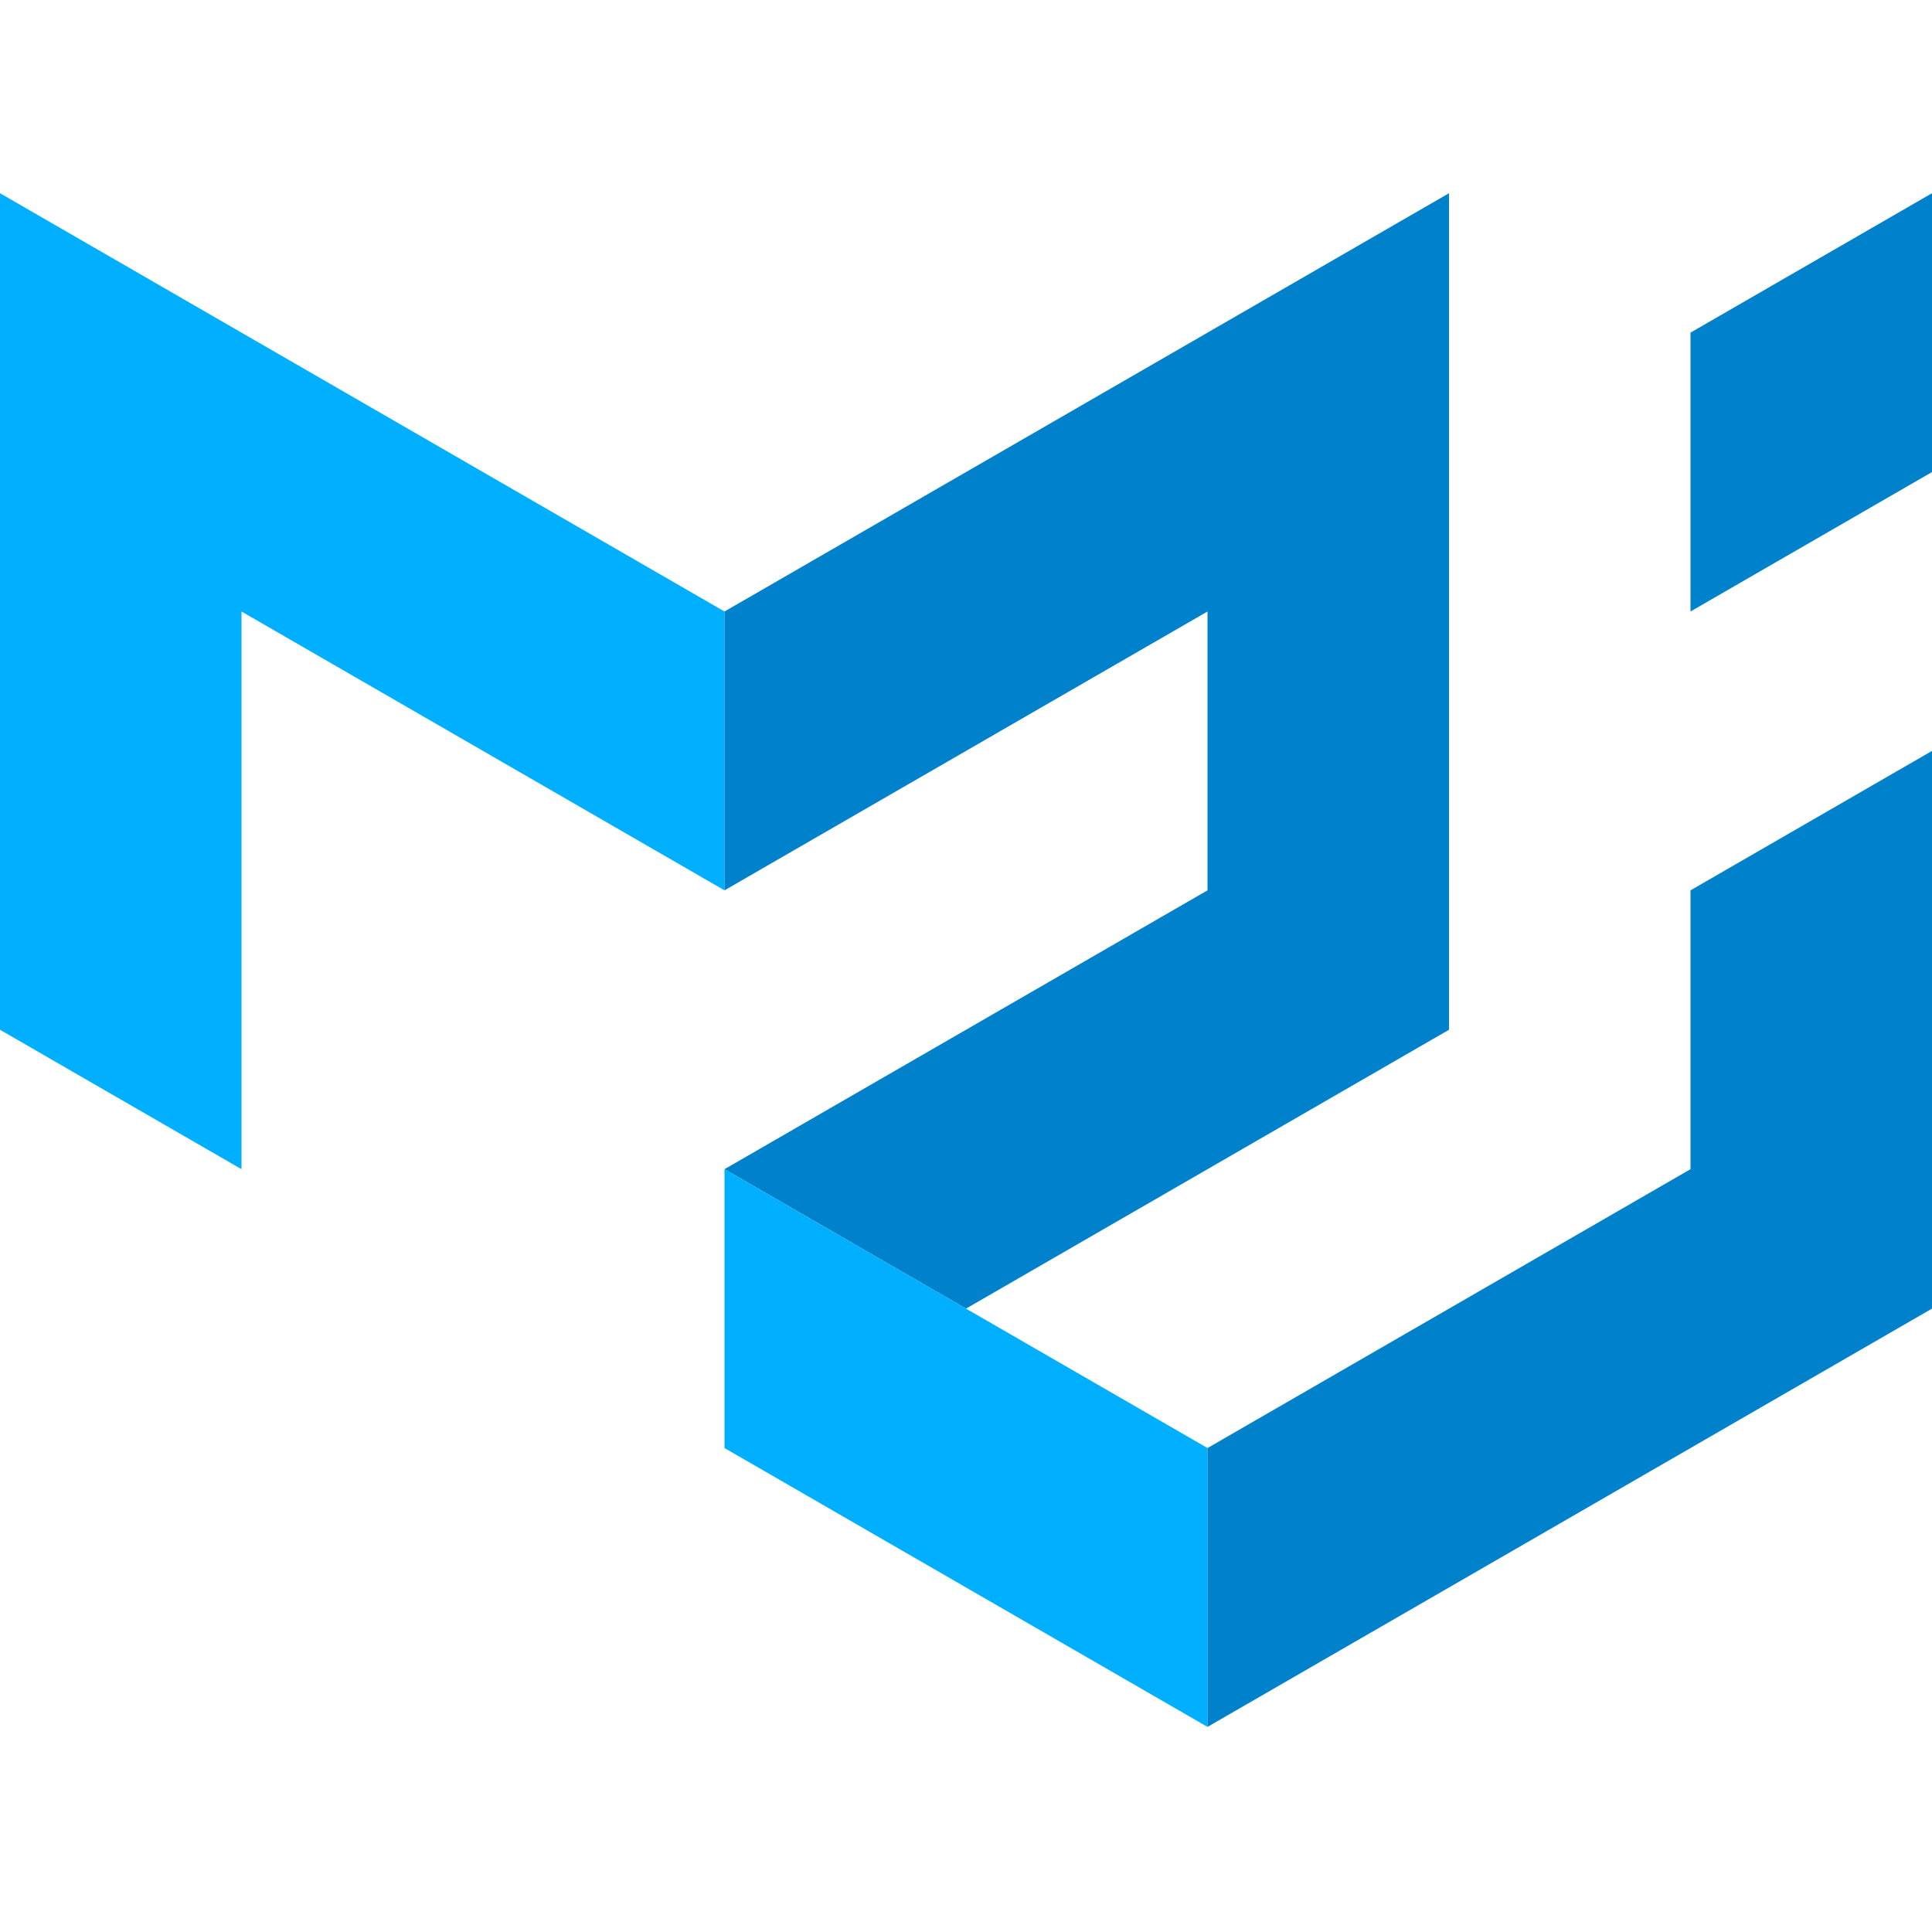
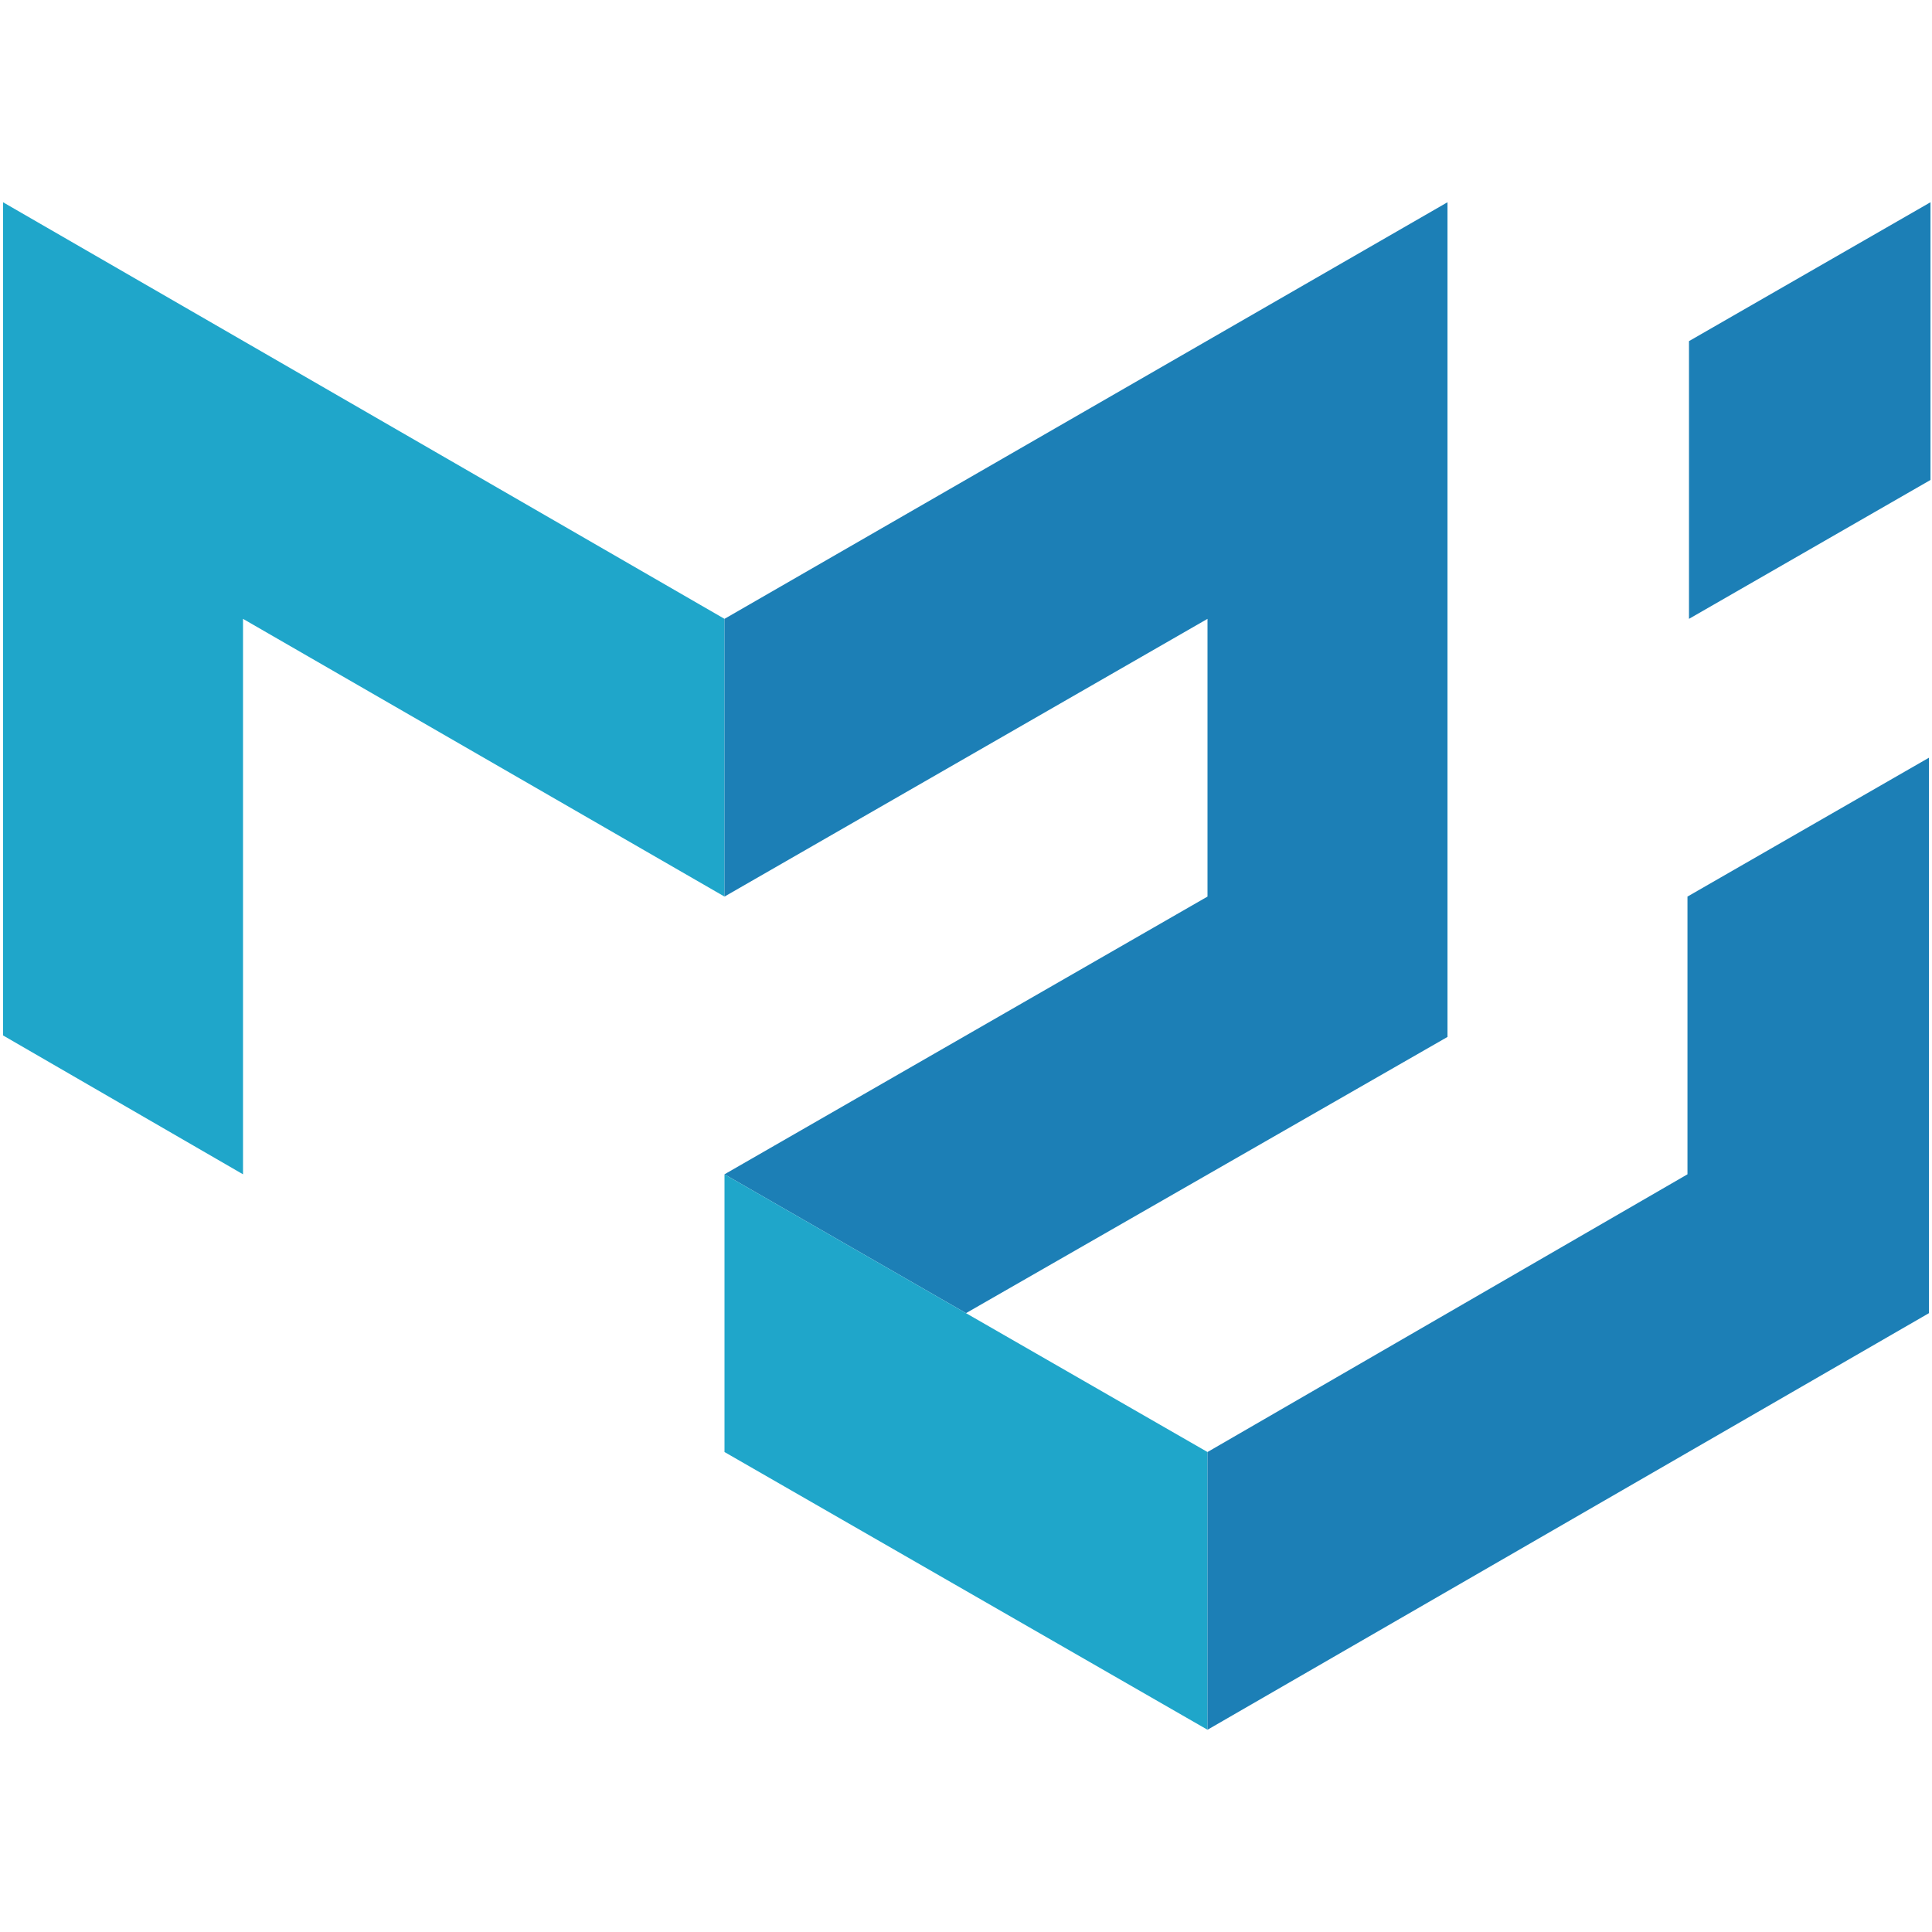
- <svg xmlns="http://www.w3.org/2000/svg" width="100" height="100" viewBox="0 0 100 100" fill="none">
-   <path d="M0 53.3V10.001L37.5 31.651V46.084L12.5 31.651V60.517L0 53.3Z" fill="#00B0FF" />
-   <path d="M37.5 31.651L75 10.001V53.3L50 67.734L37.5 60.517L62.5 46.084V31.651L37.5 46.084V31.651Z" fill="#0081CB" />
-   <path d="M37.5 60.517V74.95L62.5 89.384V74.95L37.5 60.517Z" fill="#00B0FF" />
-   <path d="M62.5 89.384L100 67.734V38.867L87.5 46.084V60.517L62.5 74.951V89.384ZM87.5 31.651V17.217L100 10.001V24.434L87.5 31.651Z" fill="#0081CB" />
+ <svg width="60" height="60" viewBox="0 0 60 60" fill="none">
+   <path d="M0.094 32.156V6.281L22.5 19.219V27.844L7.547 19.219V36.469L0.094 32.156Z" fill="#1FA6CA" />
+   <path d="M22.5 19.219L44.953 6.281V32.203L30 40.781L22.5 36.469L37.5 27.844V19.219L22.5 27.844V19.219Z" fill="#1C7FB6" />
+   <path d="M22.5 36.469V45.094L37.5 53.719V45.094L22.5 36.469Z" fill="#1FA6CA" />
+   <path d="M37.5 53.719L59.906 40.781V23.531L52.406 27.844V36.469L37.5 45.094V53.719ZM52.453 19.219V10.594L59.953 6.281V14.906L52.453 19.219Z" fill="#1C7FB6" />
</svg>
